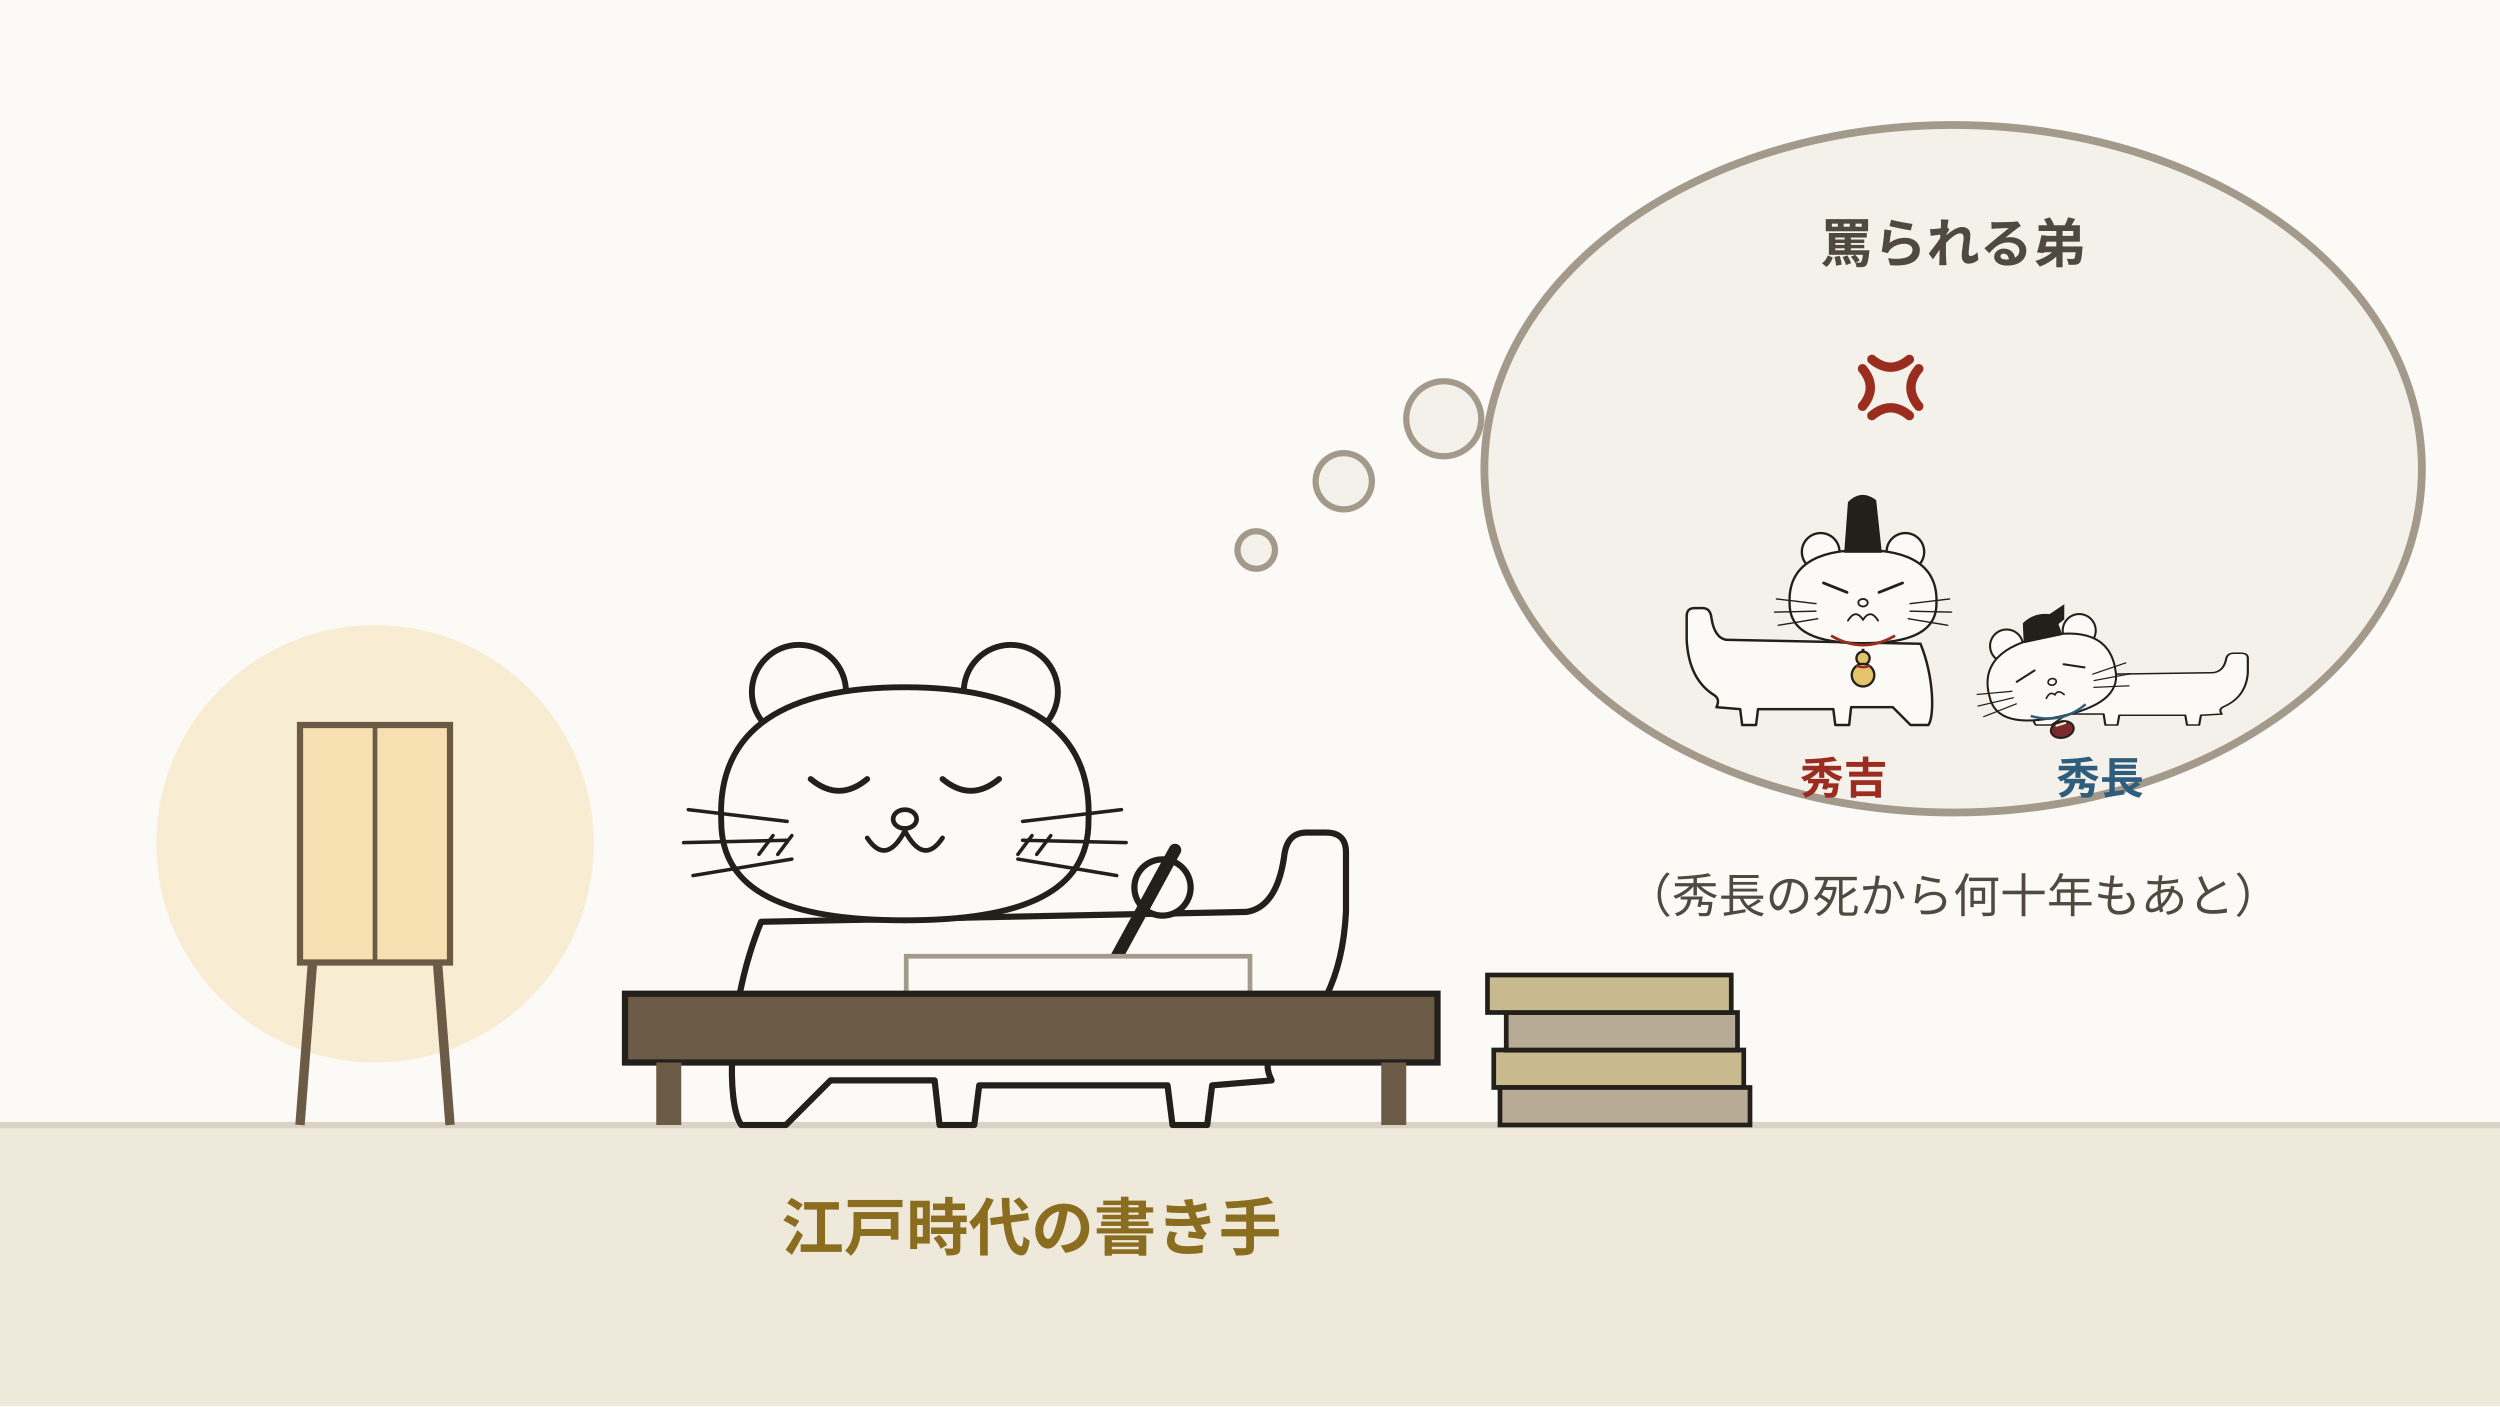
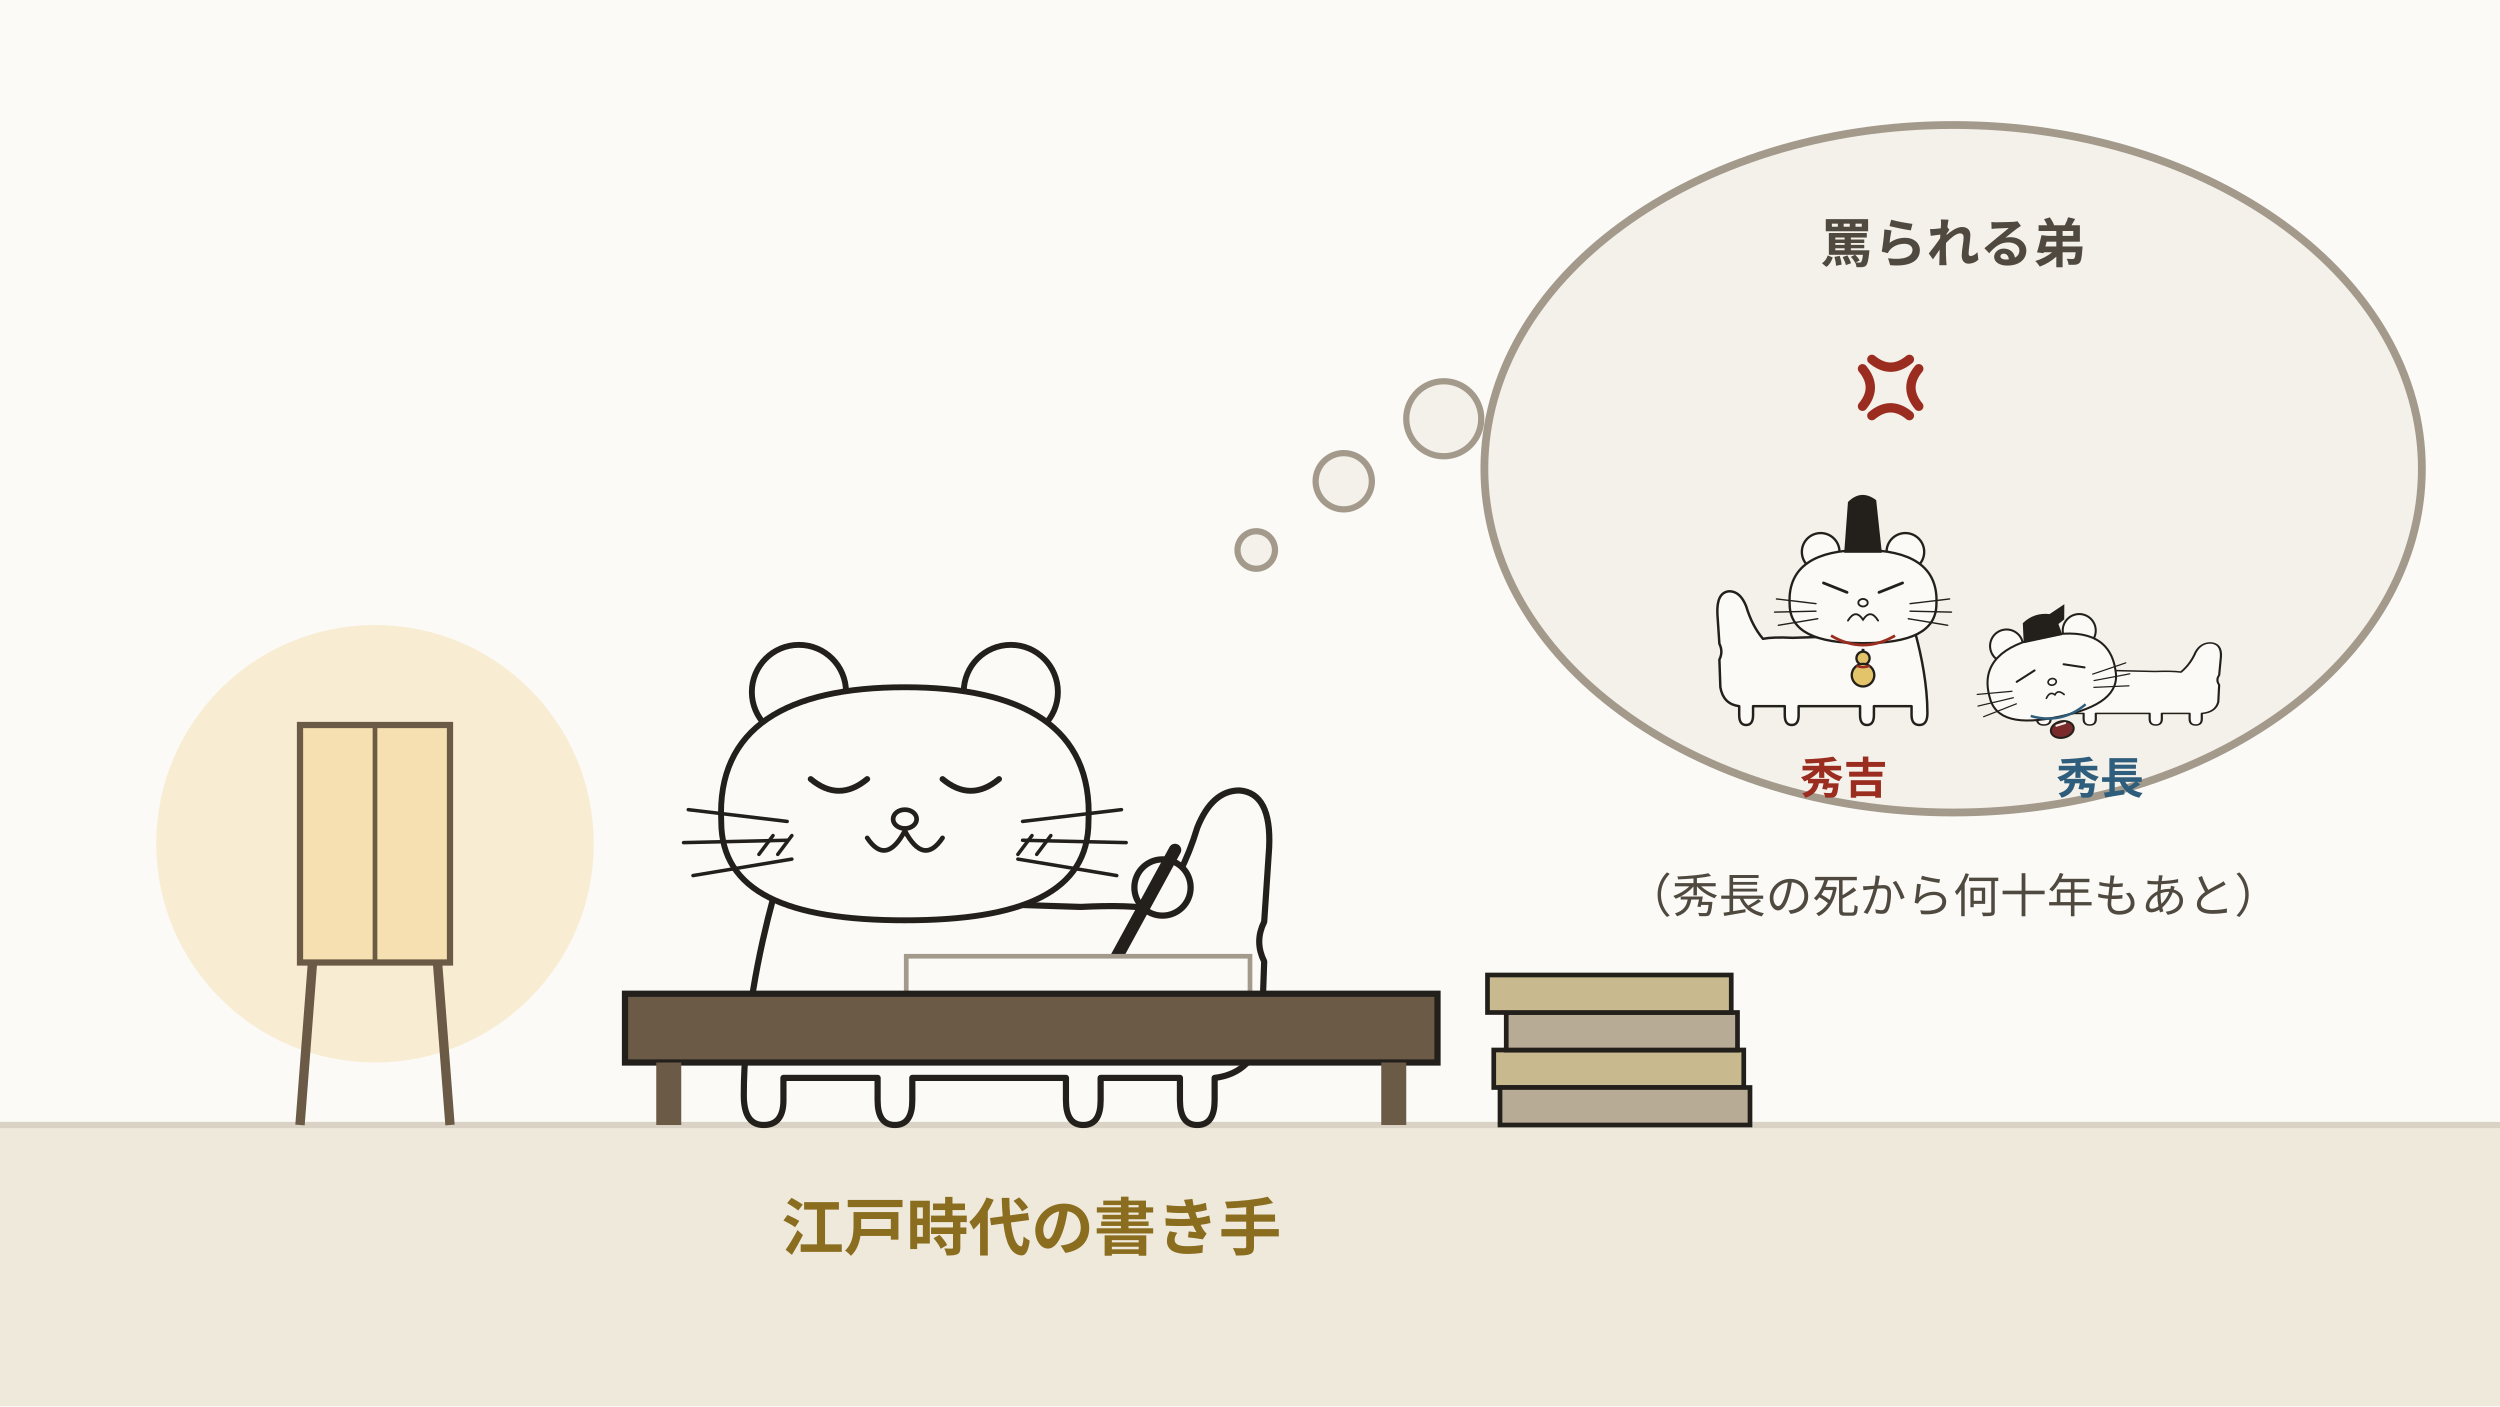
<svg xmlns="http://www.w3.org/2000/svg" viewBox="0 0 800 450" role="img" aria-label="江戸時代の書き手が、行灯のそばの文机で筆をとり、兄に怒られて平伏する弟の話を書いているイメージイラスト。書き手は楽しげな顔、兄は怒った顔、弟は困った顔。人物はみな服を着ない四つ足の猫のキャラ（ぱぱねこ）で描き、秀吉は立烏帽子と首の瓢箪、秀長は折烏帽子と首の小豆で見分ける">
  <defs>
    <g id="pn-ex-cover">
      <path d="M-47,-24 H47 V40 H-47 Z" fill="#fbfaf6" stroke="none" />
      <ellipse cx="0" cy="9" rx="5" ry="4" fill="none" stroke="#23201c" stroke-width="2" />
    </g>
    <g id="pn-ex-ki" fill="none" stroke="#23201c" stroke-linecap="round" stroke-linejoin="round">
      <use href="#pn-ex-cover" />
      <path d="M-44,0 Q-29,-20 -14,0 M14,0 Q29,-20 44,0" stroke-width="3" />
      <path d="M-16,17 Q-8,27 0,14 Q8,27 16,17" stroke-width="2" />
      <path d="M-9,23 Q0,42 9,23 Q0,27 -9,23 Z" fill="#23201c" stroke-width="1.5" />
      <path d="M-64,24 l6,-8 M-56,24 l6,-8 M-48,24 l6,-8 M42,24 l6,-8 M50,24 l6,-8 M58,24 l6,-8" stroke-width="1.5" />
    </g>
    <g id="pn-ex-do" fill="none" stroke="#23201c" stroke-linecap="round">
      <use href="#pn-ex-cover" />
      <path d="M-42,-12 L-17,-2 M17,-2 L42,-12" stroke-width="3" />
      <path d="M-16,28 Q-8,15 0,27 Q8,15 16,28" stroke-width="2" />
    </g>
    <g id="pn-ex-ai" fill="none" stroke="#23201c" stroke-linecap="round">
      <use href="#pn-ex-cover" />
      <path d="M-42,0 L-18,-9 M18,-9 L42,0" stroke-width="2.5" />
      <path d="M-11,27 Q-5,19 0,25 Q5,19 11,27" stroke-width="2" />
    </g>
    <g id="pn-ex-namida">
      <path d="M-34,6 Q-41,18 -34,22 Q-27,18 -34,6 Z" fill="#dfe9f0" stroke="#2f5d7c" stroke-width="2" />
    </g>
    <g id="pn-ex-raku" fill="none" stroke="#23201c" stroke-linecap="round">
      <use href="#pn-ex-cover" />
      <path d="M-40,-8 Q-28,2 -16,-8 M16,-8 Q28,2 40,-8" stroke-width="2.5" />
      <path d="M-16,17 Q-8,29 0,14 Q8,29 16,17" stroke-width="2" />
      <path d="M-62,24 l6,-8 M-54,24 l6,-8 M48,24 l6,-8 M56,24 l6,-8" stroke-width="1.5" />
    </g>
    <g id="pn-head">
      <circle cx="-45" cy="-45" r="20" fill="#fbfaf6" stroke="#23201c" stroke-width="2.5" />
      <circle cx="45" cy="-45" r="20" fill="#fbfaf6" stroke="#23201c" stroke-width="2.5" />
      <path d="M-78,10 C-80,-30 -50,-47 0,-47 C50,-47 80,-30 78,10 C78,40 50,52 0,52 C-50,52 -78,40 -78,10 Z" fill="#fbfaf6" stroke="#23201c" stroke-width="2.5" />
      <path d="M-40,-3 Q-28,-15 -16,-3 M16,-3 Q28,-15 40,-3" fill="none" stroke="#23201c" stroke-width="2.5" stroke-linecap="round" />
      <ellipse cx="0" cy="9" rx="5" ry="4" fill="none" stroke="#23201c" stroke-width="2" />
      <path d="M-16,17 Q-8,29 0,14 Q8,29 16,17" fill="none" stroke="#23201c" stroke-width="2" stroke-linecap="round" />
      <path d="M-50,10 L-92,5 M-50,18 L-94,19 M-48,26 L-90,33 M50,10 L92,5 M50,18 L94,19 M48,26 L90,33" stroke="#23201c" stroke-width="1.5" stroke-linecap="round" />
    </g>
    <g id="pn-base">
-       <path d="M-109,-82 C-123,-48 -123,-8 -117,0 L-99,0 L-81,-18 L-39,-18 L-37,0 L-23,0 L-21,-16 L55,-16 L57,0 L71,0 L73,-16 L97,-18 Q93,-26 99,-30 Q125,-46 127,-86 L127,-110 Q127,-118 119,-118 L111,-118 Q103,-118 102,-108 Q99,-88 87,-86 Z" fill="#fbfaf6" stroke="#23201c" stroke-width="2.5" stroke-linejoin="round" />
+       <path d="M-104,-92 C-110,-70 -116,-40 -116,-12 Q-116,0 -108,0 Q-100,0 -100,-10 L-100,-19 L-62,-19 L-62,-10 Q-62,0 -55,0 Q-48,0 -48,-10 L-48,-19 L14,-19 L14,-10 Q14,0 21,0 Q28,0 28,-10 L28,-19 L60,-19 L60,-10 Q60,0 67,0 Q74,0 74,-10 L74,-19 Q90,-21 93,-38 L94,-66 Q90,-74 94,-82 L96,-112 Q97,-134 84,-135 Q73,-135 67,-120 Q61,-100 50,-87 Q40,-89 20,-88 L-104,-92 Z" fill="#fbfaf6" stroke="#23201c" stroke-width="2.5" stroke-linejoin="round" />
      <use href="#pn-head" transform="translate(-51,-132) scale(0.95)" />
    </g>
    <g id="pn-fuse">
-       <path d="M-109,-82 C-123,-48 -123,-8 -117,0 L-99,0 L-81,-18 L-39,-18 L-37,0 L-23,0 L-21,-16 L55,-16 L57,0 L71,0 L73,-16 L97,-18 Q93,-26 99,-30 Q125,-46 127,-86 L127,-110 Q127,-118 119,-118 L111,-118 Q103,-118 102,-108 Q99,-88 87,-86 Z" transform="scale(1,0.7)" fill="#fbfaf6" stroke="#23201c" stroke-width="2.5" stroke-linejoin="round" />
+       <path d="M-104,-92 C-110,-70 -116,-40 -116,-12 Q-116,0 -108,0 Q-100,0 -100,-10 L-100,-19 L-62,-19 L-62,-10 Q-62,0 -55,0 Q-48,0 -48,-10 L-48,-19 L14,-19 L14,-10 Q14,0 21,0 Q28,0 28,-10 L28,-19 L60,-19 L60,-10 Q60,0 67,0 Q74,0 74,-10 L74,-19 Q90,-21 93,-38 L94,-66 Q90,-74 94,-82 L96,-112 Q97,-134 84,-135 Q73,-135 67,-120 Q61,-100 50,-87 Q40,-89 20,-88 L-104,-92 Z" transform="scale(1,0.7)" fill="#fbfaf6" stroke="#23201c" stroke-width="2.5" stroke-linejoin="round" />
      <use href="#pn-head" transform="translate(-100,-58) rotate(-12) scale(0.95)" />
    </g>
  </defs>
  <rect width="800" height="450" fill="#fbfaf6" />
  <rect x="0" y="360" width="800" height="90" fill="#efe9dc" />
  <path d="M0,360 H800" stroke="#d9d2c5" stroke-width="2" />
  <circle cx="120" cy="270" r="70" fill="#f6dfb0" opacity="0.5" />
  <rect x="96" y="232" width="48" height="76" fill="#f6dfb0" stroke="#6b5a46" stroke-width="2" />
  <path d="M96,232 H144 M120,232 V308" stroke="#6b5a46" stroke-width="1.5" />
  <path d="M100,308 L96,360 M140,308 L144,360" stroke="#6b5a46" stroke-width="3" />
  <g transform="translate(330,360) scale(0.793,0.793)">
    <use href="#pn-base" />
    <g transform="translate(-51,-132) scale(0.95)">
      <use href="#pn-ex-raku" />
    </g>
  </g>
  <circle cx="372" cy="284" r="9" fill="#fbfaf6" stroke="#23201c" stroke-width="2" />
  <path d="M376,272 L352,316" stroke="#23201c" stroke-width="4" stroke-linecap="round" />
  <rect x="290" y="306" width="110" height="12" fill="#fbfaf6" stroke="#a39a8c" stroke-width="1.5" />
  <rect x="200" y="318" width="260" height="22" fill="#6b5a46" stroke="#23201c" stroke-width="2" />
  <path d="M214,340 V360 M446,340 V360" stroke="#6b5a46" stroke-width="8" />
  <g stroke="#23201c" stroke-width="1.5">
    <rect x="478" y="336" width="80" height="12" fill="#c9b98f" />
    <rect x="482" y="324" width="74" height="12" fill="#b8ab95" />
    <rect x="476" y="312" width="78" height="12" fill="#c9b98f" />
    <rect x="480" y="348" width="80" height="12" fill="#b8ab95" />
  </g>
  <circle cx="402" cy="176" r="6" fill="#f4f1ea" stroke="#a39a8c" stroke-width="2" />
  <circle cx="430" cy="154" r="9" fill="#f4f1ea" stroke="#a39a8c" stroke-width="2" />
  <circle cx="462" cy="134" r="12" fill="#f4f1ea" stroke="#a39a8c" stroke-width="2" />
  <ellipse cx="625" cy="150" rx="150" ry="110" fill="#f4f1ea" stroke="#a39a8c" stroke-width="2.5" />
  <g transform="translate(580,232) scale(-0.317,0.317)">
    <use href="#pn-base" />
    <g transform="translate(-51,-132) scale(0.95)">
      <use href="#pn-ex-do" />
      <path d="M-20,-44 L-14,-100 Q2,-112 16,-98 L20,-44 Z" fill="#23201c" />
      <path d="M-34,44 Q0,64 34,44" fill="none" stroke="#9b2d20" stroke-width="3" />
      <path d="M0,58 V62" stroke="#23201c" stroke-width="3" />
      <circle cx="0" cy="68" r="7" fill="#e3c46a" stroke="#23201c" stroke-width="2.5" />
      <circle cx="0" cy="86" r="12" fill="#e3c46a" stroke="#23201c" stroke-width="2.5" />
      <path d="M-7,76 Q0,79 7,76" fill="none" stroke="#9b2d20" stroke-width="2.5" />
    </g>
  </g>
  <g stroke="#9b2d20" stroke-width="3" fill="none" stroke-linecap="round">
    <path d="M596,118 Q601,124 596,130" />
    <path d="M614,118 Q609,124 614,130" />
    <path d="M599,115 Q605,120 611,115" />
    <path d="M599,133 Q605,128 611,133" />
  </g>
  <g transform="translate(684,232) scale(0.278,0.278)">
    <use href="#pn-fuse" />
    <g transform="translate(-100,-58) rotate(-12) scale(0.95)">
      <use href="#pn-ex-ai" />
      <path d="M-24,-44 L-20,-68 Q-4,-78 14,-72 L34,-80 L30,-62 L22,-58 L24,-44 Z" fill="#23201c" />
      <path d="M-34,44 Q0,62 34,44" fill="none" stroke="#2f5d7c" stroke-width="3" />
      <ellipse cx="0" cy="68" rx="14" ry="10" fill="#7a2a2a" stroke="#23201c" stroke-width="2.5" />
      <path d="M-6,62 L5,61" stroke="#f4f1ea" stroke-width="2.5" stroke-linecap="round" />
    </g>
  </g>
  <g font-family="'Noto Serif JP','Yu Mincho','Hiragino Mincho ProN',serif" text-anchor="middle">
    <text x="625" y="84" font-size="17" font-weight="700" fill="#4f4940">罵られる弟</text>
    <text x="330" y="400" font-size="20" font-weight="700" fill="#8a6d1f">江戸時代の書き手</text>
    <text x="625" y="292" font-size="15" fill="#4f4940">（秀長の死から何十年もあと）</text>
    <text x="590" y="254" font-size="14" font-weight="700" fill="#9b2d20">秀吉</text>
    <text x="672" y="254" font-size="14" font-weight="700" fill="#2f5d7c">秀長</text>
  </g>
</svg>
